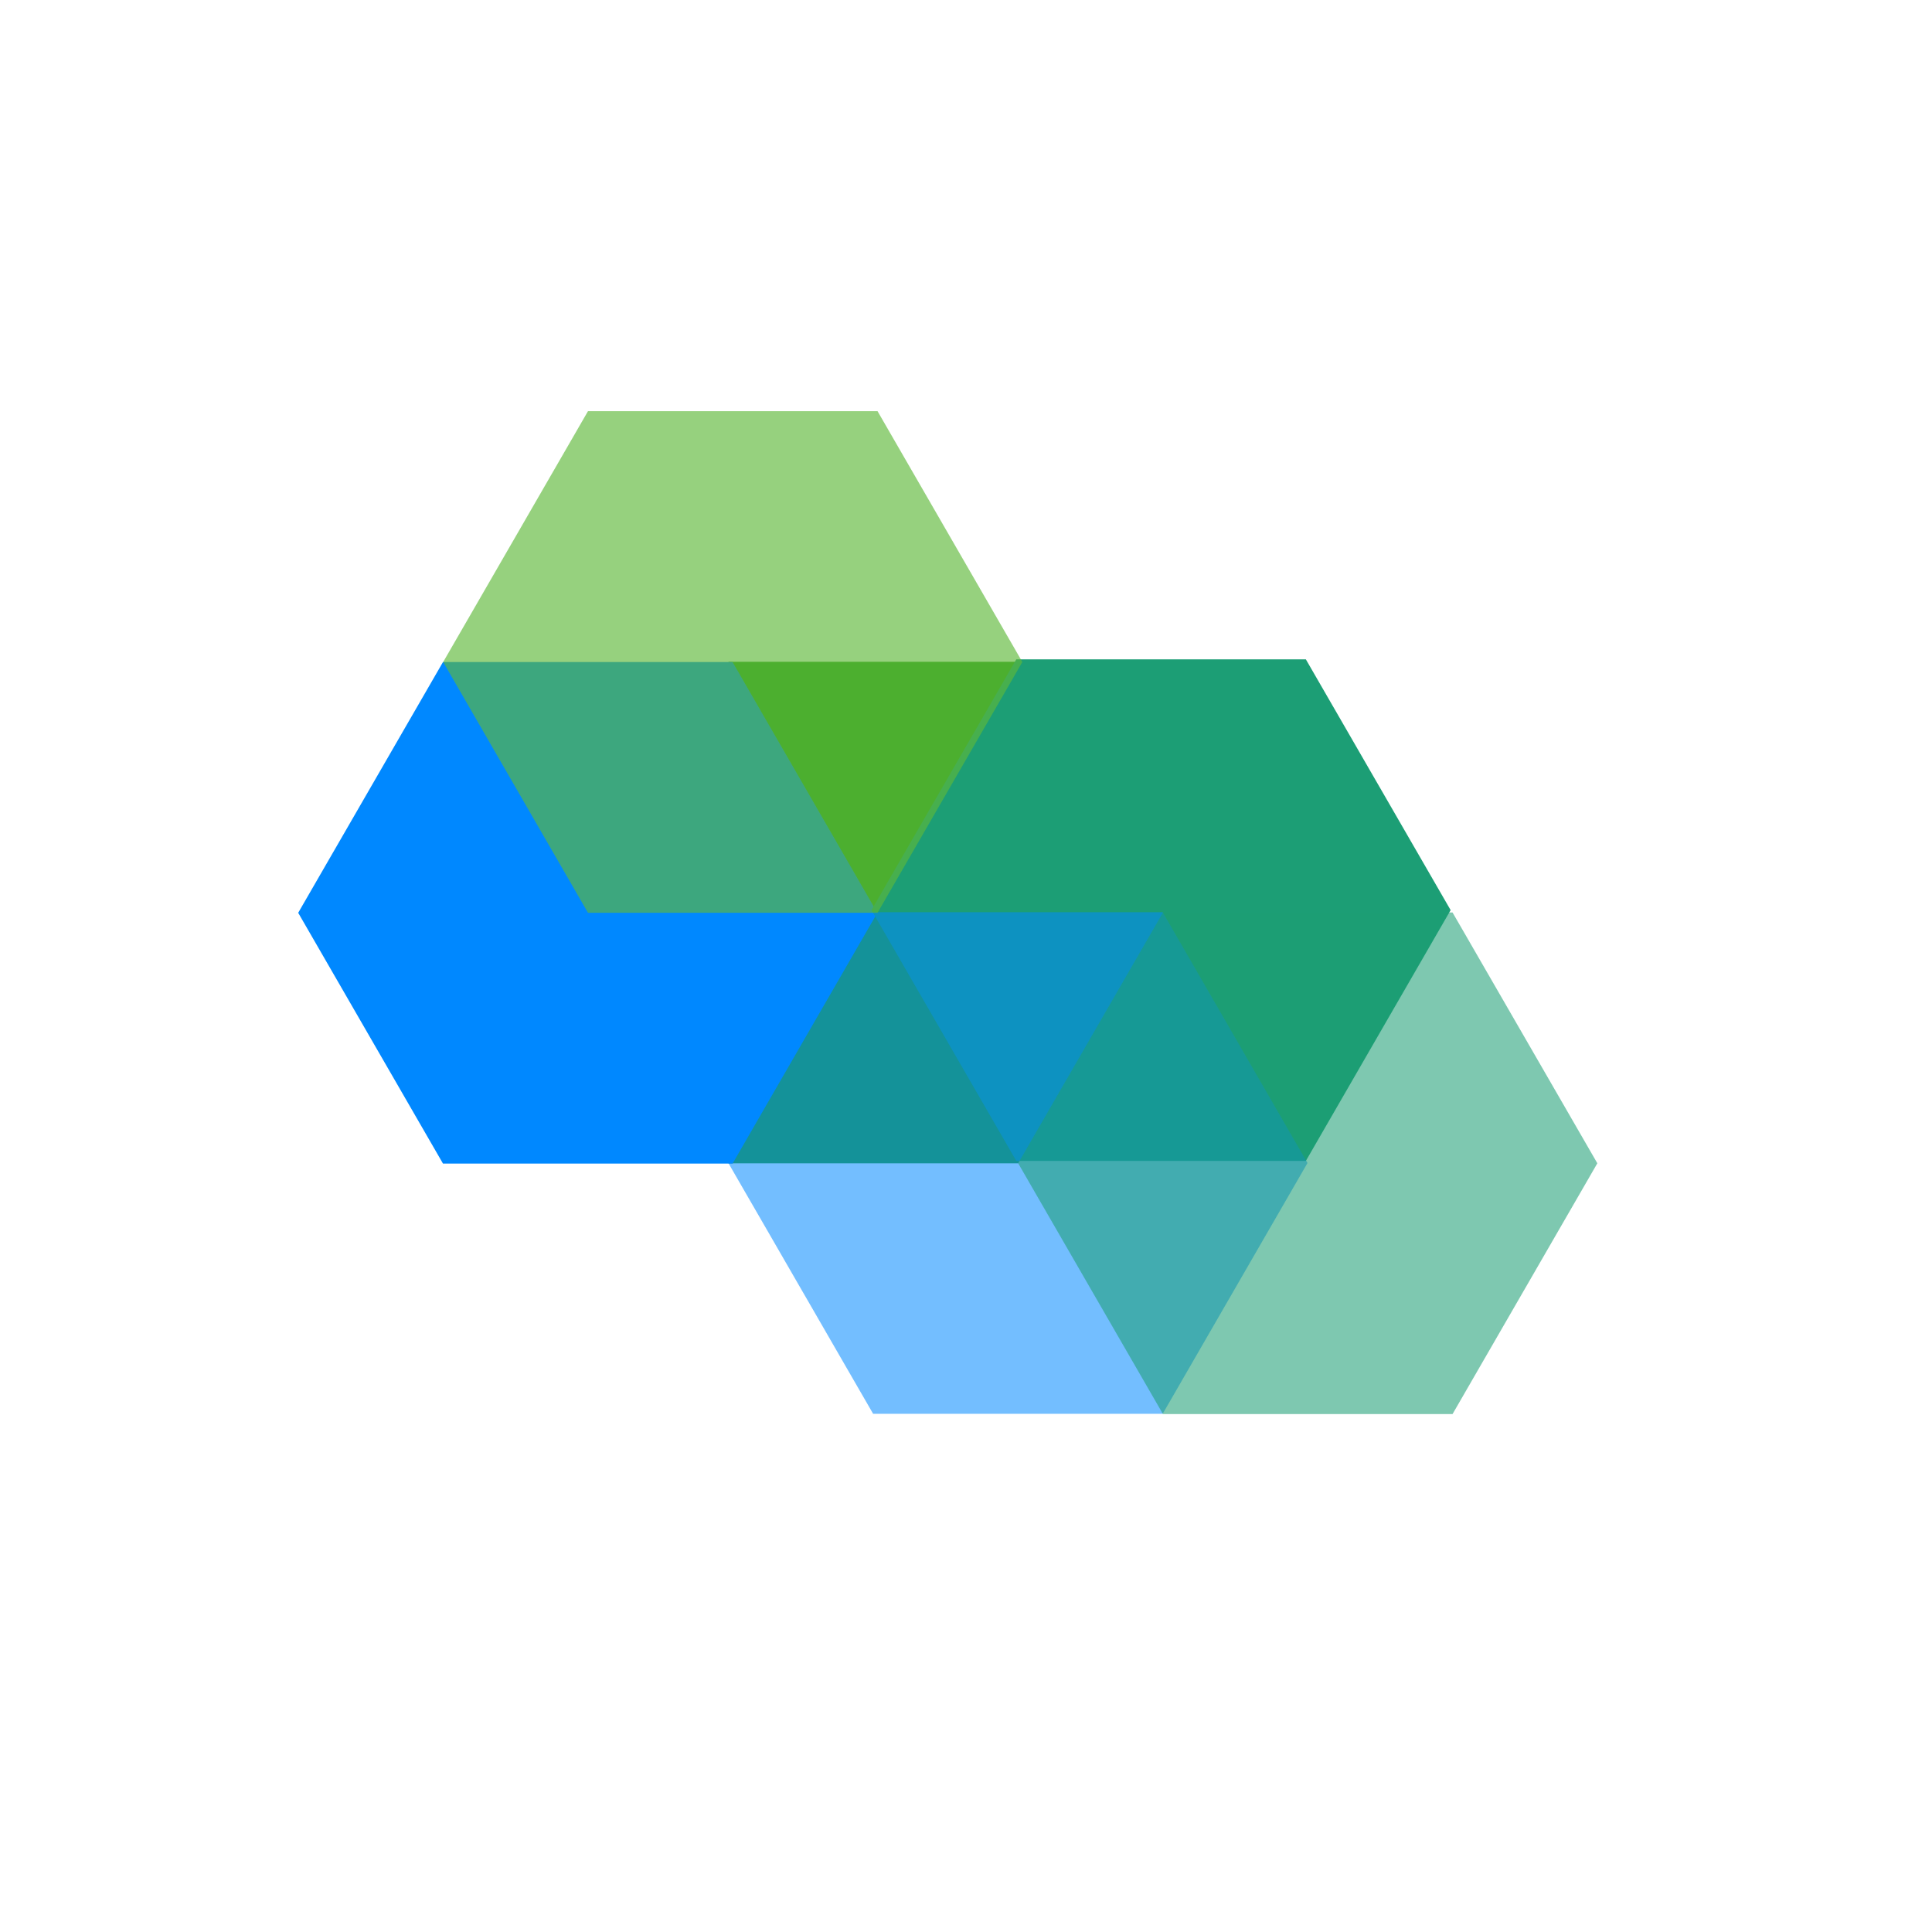
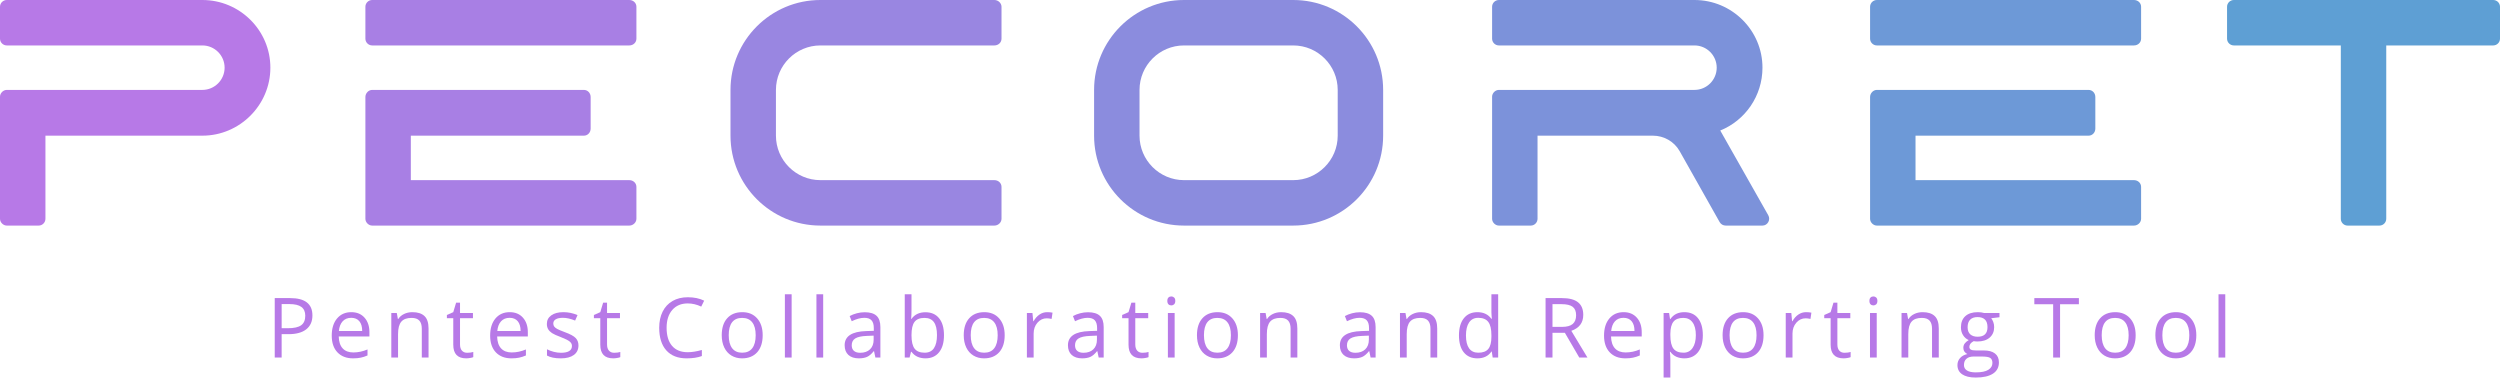
- <svg xmlns="http://www.w3.org/2000/svg" style="opacity: 1; transition: opacity 0.3s ease 0s; overflow: visible;" id="__tmb-270" viewBox="0 0 512 512" version="1.1">
-   <defs id="defs27" />
-   <rect x="0" y="0" width="512" height="512" fill="none" id="rect2" />
-   <svg viewBox="0 0 512 512" data-svgdocument="" id="_ulBRnfcOj3VyDQUqUOEKd" class="fl-svgdocument" overflow="hidden" style="overflow: visible;" version="1.1">
-     <rect fill="none" x="0" y="0" width="100%" height="100%" id="rect4" />
-     <defs id="_FS__db40CzrMADV5NKuuW" transform="matrix(2.143154, 0, 0, 2.143154, -72.21548, -24.32437)">
-       <linearGradient id="o_f0e2g634c_3810" x1="56.354" y1="37.106" x2="86.575" y2="37.106" gradientTransform="scale(1.074554,0.9306185)" gradientUnits="userSpaceOnUse">
-         <stop id="_Uf-Qhgm0orNVLQFkSeLAv" offset="0%" stop-color="rgb(0, 136, 255)" stop-opacity="0.55" />
-         <stop id="_7xsj3EiEHsXRJ-gMIEYK9" offset="100%" stop-color="rgb(0, 136, 255)" stop-opacity="0.55" />
-       </linearGradient>
-       <linearGradient id="o_f0e2g634c_3811" x1="31.419" y1="20.484" x2="61.641" y2="20.484" gradientTransform="scale(1.074571,0.9306042)" gradientUnits="userSpaceOnUse">
-         <stop id="_Eqn2leSTavmwOdUcS5xzu" offset="0%" stop-color="rgb(28, 158, 117)" stop-opacity="0.57" />
-         <stop id="_j6kfcS4pun-P6NaI_RbGY" offset="100%" stop-color="rgb(28, 158, 117)" stop-opacity="0.57" />
-       </linearGradient>
-       <linearGradient id="o_f0e2g634c_3812" x1="31.419" y1="86.973" x2="61.641" y2="86.973" gradientTransform="scale(1.074571,0.9306042)" gradientUnits="userSpaceOnUse">
-         <stop id="_504xnfF9aJ8B3Zmo2TlcK" offset="0%" stop-color="rgb(95, 184, 57)" stop-opacity="0.65" />
-         <stop id="_OBCZye785zlBm9IH2IMZo" offset="100%" stop-color="rgb(95, 184, 57)" stop-opacity="0.65" />
-       </linearGradient>
-     </defs>
-     <polygon id="_Wwk3iq3G0ezD5GoNqFBJV" points="31.327,79.531 39.445,65.469 31.327,51.406 15.089,51.406 6.97,65.469 15.089,79.531 " fill="#2c9e1c" transform="matrix(4.726083,0,0,4.726083,121.7944,-67.57378)" />
-     <polygon id="_0Su4OwRjujkSFmNRpIXq7" points="41.881,64.063 58.119,64.063 66.238,50 58.119,35.938 41.881,35.938 33.762,50 " fill="#0088ff" transform="matrix(4.726083,0,0,4.726083,-80.53628,5.599585)" />
-     <polygon id="_wIBIpgORDj0vjaTbXIjdQ" points="6.97,34.531 15.089,48.594 31.327,48.594 39.445,34.531 31.327,20.469 15.089,20.469 " fill="#1c9e75" transform="matrix(4.726083,0,0,4.726083,198.0114,77.99391)" />
-     <polygon id="_rqERDTKphf1ItlaxsFDHs" points="68.673,20.469 60.555,34.531 68.673,48.594 84.911,48.594 93.03,34.531 84.911,20.469 " fill="url(#o_f0e2g634c_3810)" transform="matrix(4.726083,0,0,4.726083,-93.16916,145.0116)" style="fill:url(#o_f0e2g634c_3810)" />
-     <polygon id="_K8JfXVSBjM6xQeBzSqNNK" points="41.881,5 33.762,19.063 41.881,33.125 58.119,33.125 66.238,19.063 58.119,5 " fill="url(#o_f0e2g634c_3811)" transform="matrix(4.726083,0,0,4.726083,110.2644,218.1901)" style="fill:url(#o_f0e2g634c_3811)" />
-     <polygon id="_pkpd5opzEyxxECyPV-sej" points="41.881,66.875 33.762,80.938 41.881,95 58.119,95 66.238,80.938 58.119,66.875 " fill="url(#o_f0e2g634c_3812)" transform="matrix(4.726083,0,0,4.726083,-42.11511,-207.0848)" style="fill:url(#o_f0e2g634c_3812)" />
-   </svg>
+ <svg xmlns="http://www.w3.org/2000/svg" xmlns:xlink="http://www.w3.org/1999/xlink" id="svg41491" viewBox="0 0 720.553 108.816" height="108.816" width="720.553" version="1.1">
+   <defs id="defs41495" />
+   <linearGradient spreadMethod="pad" y2="0.3" x2="-0.1" y1="1.2" x1="0.3" id="3d_gradient2-logo-76ceb8bc-5752-4e2c-ab00-227fe8aff3de">
+     <stop id="stop41472" stop-opacity="1" stop-color="#ffffff" offset="0%" />
+     <stop id="stop41474" stop-opacity="1" stop-color="#000000" offset="100%" />
+   </linearGradient>
+   <linearGradient gradientTransform="rotate(-30)" spreadMethod="pad" y2="0.3" x2="-0.1" y1="1.2" x1="0.3" id="3d_gradient3-logo-76ceb8bc-5752-4e2c-ab00-227fe8aff3de">
+     <stop id="stop41477" stop-opacity="1" stop-color="#ffffff" offset="0%" />
+     <stop id="stop41479" stop-opacity="1" stop-color="#cccccc" offset="50%" />
+     <stop id="stop41481" stop-opacity="1" stop-color="#000000" offset="100%" />
+   </linearGradient>
+   <g id="logo-group" transform="translate(-151.7236,-329.592)">
+     <image xlink:href="" id="container" x="272" y="144" width="480" height="480" style="display:none" />
+     <g id="logo-center">
+       <image xlink:href="" id="icon_container" style="display:none" x="0" y="0" />
+       <g id="slogan" style="font-style:normal;font-weight:400;font-size:32px;line-height:1;font-family:'Open Sans';font-variant-ligatures:none;text-align:center;text-anchor:middle">
+         <path id="path41499" style="font-style:normal;font-weight:400;font-size:32px;line-height:1;font-family:'Open Sans';font-variant-ligatures:none;text-align:center;text-anchor:middle" d="m 221.875,-16.188 q 0,3.469 -2.375,5.344 -2.359,1.859 -6.766,1.859 h -2.688 V 0 h -2.656 v -22.844 h 5.922 q 8.562,0 8.562,6.656 z m -11.828,4.922 h 2.391 q 3.531,0 5.109,-1.141 1.578,-1.141 1.578,-3.656 0,-2.266 -1.484,-3.375 -1.484,-1.109 -4.625,-1.109 h -2.969 z" stroke-width="0" stroke-linejoin="miter" stroke-miterlimit="2" fill="#b779e7" stroke="#b779e7" transform="matrix(0.75,0,0,0.75,75.36524,432.6424)" />
+         <path id="path41501" style="font-style:normal;font-weight:400;font-size:32px;line-height:1;font-family:'Open Sans';font-variant-ligatures:none;text-align:center;text-anchor:middle" d="m 233.484,0.312 q -3.797,0 -6,-2.312 -2.188,-2.312 -2.188,-6.422 0,-4.141 2.031,-6.578 2.047,-2.438 5.484,-2.438 3.219,0 5.094,2.125 1.875,2.109 1.875,5.578 v 1.641 h -11.797 q 0.078,3.016 1.516,4.578 1.453,1.562 4.078,1.562 2.766,0 5.469,-1.156 v 2.312 q -1.375,0.594 -2.609,0.844 -1.219,0.266 -2.953,0.266 z m -0.703,-15.578 q -2.062,0 -3.297,1.344 -1.219,1.344 -1.438,3.719 H 237 q 0,-2.453 -1.094,-3.75 -1.094,-1.312 -3.125,-1.312 z" stroke-width="0" stroke-linejoin="miter" stroke-miterlimit="2" fill="#b779e7" stroke="#b779e7" transform="matrix(0.75,0,0,0.75,78.36524,432.6424)" />
+         <path id="path41503" style="font-style:normal;font-weight:400;font-size:32px;line-height:1;font-family:'Open Sans';font-variant-ligatures:none;text-align:center;text-anchor:middle" d="m 255.906,0 v -11.078 q 0,-2.094 -0.953,-3.125 -0.953,-1.031 -2.984,-1.031 -2.688,0 -3.938,1.453 -1.25,1.453 -1.25,4.797 V 0 h -2.594 v -17.125 h 2.109 l 0.422,2.344 h 0.125 q 0.797,-1.266 2.234,-1.953 1.438,-0.703 3.203,-0.703 3.094,0 4.656,1.5 1.562,1.484 1.562,4.766 V 0 Z" stroke-width="0" stroke-linejoin="miter" stroke-miterlimit="2" fill="#b779e7" stroke="#b779e7" transform="matrix(0.75,0,0,0.75,81.36524,432.6424)" />
+         <path id="path41505" style="font-style:normal;font-weight:400;font-size:32px;line-height:1;font-family:'Open Sans';font-variant-ligatures:none;text-align:center;text-anchor:middle" d="m 269.344,-1.828 q 0.688,0 1.328,-0.094 0.641,-0.109 1.016,-0.219 v 1.984 q -0.422,0.203 -1.25,0.328 Q 269.625,0.312 268.969,0.312 264,0.312 264,-4.922 v -10.188 h -2.453 v -1.25 L 264,-17.438 l 1.094,-3.656 h 1.5 v 3.969 h 4.969 v 2.016 h -4.969 V -5.031 q 0,1.547 0.734,2.375 0.734,0.828 2.016,0.828 z" stroke-width="0" stroke-linejoin="miter" stroke-miterlimit="2" fill="#b779e7" stroke="#b779e7" transform="matrix(0.75,0,0,0.75,84.36524,432.6424)" />
+         <path id="path41507" style="font-style:normal;font-weight:400;font-size:32px;line-height:1;font-family:'Open Sans';font-variant-ligatures:none;text-align:center;text-anchor:middle" d="m 282.359,0.312 q -3.797,0 -6,-2.312 -2.188,-2.312 -2.188,-6.422 0,-4.141 2.031,-6.578 2.047,-2.438 5.484,-2.438 3.219,0 5.094,2.125 1.875,2.109 1.875,5.578 v 1.641 h -11.797 q 0.078,3.016 1.516,4.578 1.453,1.562 4.078,1.562 2.766,0 5.469,-1.156 v 2.312 q -1.375,0.594 -2.609,0.844 -1.219,0.266 -2.953,0.266 z m -0.703,-15.578 q -2.062,0 -3.297,1.344 -1.219,1.344 -1.438,3.719 h 8.953 q 0,-2.453 -1.094,-3.75 -1.094,-1.312 -3.125,-1.312 z" stroke-width="0" stroke-linejoin="miter" stroke-miterlimit="2" fill="#b779e7" stroke="#b779e7" transform="matrix(0.75,0,0,0.75,87.36524,432.6424)" />
+         <path id="path41509" style="font-style:normal;font-weight:400;font-size:32px;line-height:1;font-family:'Open Sans';font-variant-ligatures:none;text-align:center;text-anchor:middle" d="m 304.109,-4.672 q 0,2.391 -1.781,3.688 -1.781,1.297 -5,1.297 -3.406,0 -5.312,-1.078 v -2.406 q 1.234,0.625 2.641,0.984 1.422,0.359 2.734,0.359 2.031,0 3.125,-0.641 1.094,-0.656 1.094,-1.984 0,-1 -0.875,-1.703 -0.859,-0.719 -3.375,-1.688 -2.391,-0.891 -3.406,-1.547 -1,-0.672 -1.5,-1.516 -0.484,-0.844 -0.484,-2.016 0,-2.094 1.703,-3.297 1.703,-1.219 4.672,-1.219 2.766,0 5.406,1.125 l -0.922,2.109 q -2.578,-1.062 -4.672,-1.062 -1.844,0 -2.781,0.578 -0.938,0.578 -0.938,1.594 0,0.688 0.344,1.172 0.359,0.484 1.141,0.922 0.781,0.438 3,1.266 3.047,1.109 4.109,2.234 1.078,1.125 1.078,2.828 z" stroke-width="0" stroke-linejoin="miter" stroke-miterlimit="2" fill="#b779e7" stroke="#b779e7" transform="matrix(0.75,0,0,0.75,90.36524,432.6424)" />
+         <path id="path41511" style="font-style:normal;font-weight:400;font-size:32px;line-height:1;font-family:'Open Sans';font-variant-ligatures:none;text-align:center;text-anchor:middle" d="m 313.844,-1.828 q 0.688,0 1.328,-0.094 0.641,-0.109 1.016,-0.219 v 1.984 q -0.422,0.203 -1.25,0.328 Q 314.125,0.312 313.469,0.312 308.5,0.312 308.5,-4.922 v -10.188 h -2.453 v -1.25 L 308.5,-17.438 l 1.094,-3.656 h 1.5 v 3.969 h 4.969 v 2.016 h -4.969 V -5.031 q 0,1.547 0.734,2.375 0.734,0.828 2.016,0.828 z" stroke-width="0" stroke-linejoin="miter" stroke-miterlimit="2" fill="#b779e7" stroke="#b779e7" transform="matrix(0.75,0,0,0.75,93.36524,432.6424)" />
+         <path id="path41513" style="font-style:normal;font-weight:400;font-size:32px;line-height:1;font-family:'Open Sans';font-variant-ligatures:none;text-align:center;text-anchor:middle" d="m 338.109,-20.797 q -3.766,0 -5.953,2.516 -2.172,2.5 -2.172,6.859 0,4.484 2.094,6.938 2.109,2.438 6,2.438 2.391,0 5.453,-0.859 v 2.328 q -2.375,0.891 -5.859,0.891 -5.047,0 -7.797,-3.062 -2.734,-3.062 -2.734,-8.703 0,-3.531 1.312,-6.188 1.328,-2.656 3.812,-4.094 2.5,-1.438 5.875,-1.438 3.594,0 6.281,1.312 l -1.125,2.281 q -2.594,-1.219 -5.188,-1.219 z" stroke-width="0" stroke-linejoin="miter" stroke-miterlimit="2" fill="#b779e7" stroke="#b779e7" transform="matrix(0.75,0,0,0.75,96.36524,432.6424)" />
+         <path id="path41515" style="font-style:normal;font-weight:400;font-size:32px;line-height:1;font-family:'Open Sans';font-variant-ligatures:none;text-align:center;text-anchor:middle" d="m 362.906,-8.578 q 0,4.188 -2.109,6.547 -2.109,2.344 -5.828,2.344 -2.297,0 -4.078,-1.078 -1.781,-1.078 -2.75,-3.094 -0.969,-2.016 -0.969,-4.719 0,-4.188 2.094,-6.516 2.094,-2.344 5.812,-2.344 3.594,0 5.703,2.391 2.125,2.391 2.125,6.469 z m -13.047,0 q 0,3.281 1.312,5 1.312,1.719 3.859,1.719 2.547,0 3.859,-1.703 1.328,-1.719 1.328,-5.016 0,-3.266 -1.328,-4.953 -1.312,-1.703 -3.891,-1.703 -2.547,0 -3.844,1.672 -1.297,1.672 -1.297,4.984 z" stroke-width="0" stroke-linejoin="miter" stroke-miterlimit="2" fill="#b779e7" stroke="#b779e7" transform="matrix(0.75,0,0,0.75,99.36524,432.6424)" />
+         <path id="path41517" style="font-style:normal;font-weight:400;font-size:32px;line-height:1;font-family:'Open Sans';font-variant-ligatures:none;text-align:center;text-anchor:middle" d="m 370.031,0 h -2.594 v -24.312 h 2.594 z" stroke-width="0" stroke-linejoin="miter" stroke-miterlimit="2" fill="#b779e7" stroke="#b779e7" transform="matrix(0.75,0,0,0.75,102.3652,432.6424)" />
+         <path id="path41519" style="font-style:normal;font-weight:400;font-size:32px;line-height:1;font-family:'Open Sans';font-variant-ligatures:none;text-align:center;text-anchor:middle" d="m 378.156,0 h -2.594 v -24.312 h 2.594 z" stroke-width="0" stroke-linejoin="miter" stroke-miterlimit="2" fill="#b779e7" stroke="#b779e7" transform="matrix(0.75,0,0,0.75,105.3652,432.6424)" />
+         <path id="path41521" style="font-style:normal;font-weight:400;font-size:32px;line-height:1;font-family:'Open Sans';font-variant-ligatures:none;text-align:center;text-anchor:middle" d="m 394.219,0 -0.516,-2.438 h -0.125 q -1.281,1.609 -2.562,2.188 -1.266,0.562 -3.172,0.562 -2.547,0 -4,-1.312 -1.438,-1.312 -1.438,-3.734 0,-5.188 8.297,-5.438 l 2.906,-0.094 v -1.062 q 0,-2.016 -0.875,-2.969 -0.859,-0.969 -2.766,-0.969 -2.141,0 -4.844,1.312 l -0.797,-1.984 q 1.266,-0.688 2.766,-1.078 1.516,-0.391 3.031,-0.391 3.062,0 4.531,1.359 1.484,1.359 1.484,4.359 V 0 Z m -5.859,-1.828 q 2.422,0 3.797,-1.328 1.391,-1.328 1.391,-3.719 v -1.547 l -2.594,0.109 q -3.094,0.109 -4.469,0.969 -1.359,0.844 -1.359,2.641 0,1.406 0.844,2.141 0.859,0.734 2.391,0.734 z" stroke-width="0" stroke-linejoin="miter" stroke-miterlimit="2" fill="#b779e7" stroke="#b779e7" transform="matrix(0.75,0,0,0.75,108.3652,432.6424)" />
+         <path id="path41523" style="font-style:normal;font-weight:400;font-size:32px;line-height:1;font-family:'Open Sans';font-variant-ligatures:none;text-align:center;text-anchor:middle" d="m 409.469,-17.406 q 3.375,0 5.234,2.312 1.875,2.297 1.875,6.516 0,4.219 -1.891,6.562 -1.875,2.328 -5.219,2.328 -1.672,0 -3.062,-0.609 -1.375,-0.625 -2.312,-1.906 h -0.188 L 403.359,0 H 401.5 v -24.312 h 2.594 v 5.906 q 0,1.984 -0.125,3.562 h 0.125 q 1.812,-2.562 5.375,-2.562 z m -0.375,2.172 q -2.656,0 -3.828,1.531 -1.172,1.516 -1.172,5.125 0,3.609 1.203,5.172 1.203,1.547 3.859,1.547 2.391,0 3.562,-1.734 1.172,-1.75 1.172,-5.016 0,-3.344 -1.172,-4.984 -1.172,-1.641 -3.625,-1.641 z" stroke-width="0" stroke-linejoin="miter" stroke-miterlimit="2" fill="#b779e7" stroke="#b779e7" transform="matrix(0.75,0,0,0.75,111.3652,432.6424)" />
+         <path id="path41525" style="font-style:normal;font-weight:400;font-size:32px;line-height:1;font-family:'Open Sans';font-variant-ligatures:none;text-align:center;text-anchor:middle" d="m 435.906,-8.578 q 0,4.188 -2.109,6.547 -2.109,2.344 -5.828,2.344 -2.297,0 -4.078,-1.078 -1.781,-1.078 -2.75,-3.094 -0.969,-2.016 -0.969,-4.719 0,-4.188 2.094,-6.516 2.094,-2.344 5.812,-2.344 3.594,0 5.703,2.391 2.125,2.391 2.125,6.469 z m -13.047,0 q 0,3.281 1.312,5 1.312,1.719 3.859,1.719 2.547,0 3.859,-1.703 1.328,-1.719 1.328,-5.016 0,-3.266 -1.328,-4.953 -1.312,-1.703 -3.891,-1.703 -2.547,0 -3.844,1.672 -1.297,1.672 -1.297,4.984 z" stroke-width="0" stroke-linejoin="miter" stroke-miterlimit="2" fill="#b779e7" stroke="#b779e7" transform="matrix(0.75,0,0,0.75,114.3652,432.6424)" />
+         <path id="path41527" style="font-style:normal;font-weight:400;font-size:32px;line-height:1;font-family:'Open Sans';font-variant-ligatures:none;text-align:center;text-anchor:middle" d="m 448.25,-17.438 q 1.141,0 2.047,0.188 l -0.359,2.406 q -1.062,-0.234 -1.875,-0.234 -2.078,0 -3.562,1.688 -1.469,1.688 -1.469,4.203 V 0 h -2.594 v -17.125 h 2.141 l 0.297,3.172 H 443 q 0.953,-1.672 2.297,-2.578 1.344,-0.906 2.953,-0.906 z" stroke-width="0" stroke-linejoin="miter" stroke-miterlimit="2" fill="#b779e7" stroke="#b779e7" transform="matrix(0.75,0,0,0.75,117.3652,432.6424)" />
+         <path id="path41529" style="font-style:normal;font-weight:400;font-size:32px;line-height:1;font-family:'Open Sans';font-variant-ligatures:none;text-align:center;text-anchor:middle" d="m 464.031,0 -0.516,-2.438 h -0.125 q -1.281,1.609 -2.562,2.188 -1.266,0.562 -3.172,0.562 -2.547,0 -4,-1.312 -1.438,-1.312 -1.438,-3.734 0,-5.188 8.297,-5.438 l 2.906,-0.094 v -1.062 q 0,-2.016 -0.875,-2.969 -0.859,-0.969 -2.766,-0.969 -2.141,0 -4.844,1.312 l -0.797,-1.984 q 1.266,-0.688 2.766,-1.078 1.516,-0.391 3.031,-0.391 3.062,0 4.531,1.359 1.484,1.359 1.484,4.359 V 0 Z m -5.859,-1.828 q 2.422,0 3.797,-1.328 1.391,-1.328 1.391,-3.719 v -1.547 l -2.594,0.109 q -3.094,0.109 -4.469,0.969 -1.359,0.844 -1.359,2.641 0,1.406 0.844,2.141 0.859,0.734 2.391,0.734 z" stroke-width="0" stroke-linejoin="miter" stroke-miterlimit="2" fill="#b779e7" stroke="#b779e7" transform="matrix(0.75,0,0,0.75,120.3652,432.6424)" />
+         <path id="path41531" style="font-style:normal;font-weight:400;font-size:32px;line-height:1;font-family:'Open Sans';font-variant-ligatures:none;text-align:center;text-anchor:middle" d="m 476.844,-1.828 q 0.688,0 1.328,-0.094 0.641,-0.109 1.016,-0.219 v 1.984 q -0.422,0.203 -1.25,0.328 Q 477.125,0.312 476.469,0.312 471.5,0.312 471.5,-4.922 v -10.188 h -2.453 v -1.25 L 471.5,-17.438 l 1.094,-3.656 h 1.5 v 3.969 h 4.969 v 2.016 h -4.969 V -5.031 q 0,1.547 0.734,2.375 0.734,0.828 2.016,0.828 z" stroke-width="0" stroke-linejoin="miter" stroke-miterlimit="2" fill="#b779e7" stroke="#b779e7" transform="matrix(0.75,0,0,0.75,123.3652,432.6424)" />
+         <path id="path41533" style="font-style:normal;font-weight:400;font-size:32px;line-height:1;font-family:'Open Sans';font-variant-ligatures:none;text-align:center;text-anchor:middle" d="M 485.219,0 H 482.625 v -17.125 h 2.594 z m -2.812,-21.766 q 0,-0.891 0.438,-1.297 0.438,-0.422 1.094,-0.422 0.625,0 1.078,0.422 0.453,0.422 0.453,1.297 0,0.875 -0.453,1.312 -0.453,0.422 -1.078,0.422 -0.656,0 -1.094,-0.422 -0.438,-0.438 -0.438,-1.312 z" stroke-width="0" stroke-linejoin="miter" stroke-miterlimit="2" fill="#b779e7" stroke="#b779e7" transform="matrix(0.75,0,0,0.75,126.3652,432.6424)" />
+         <path id="path41535" style="font-style:normal;font-weight:400;font-size:32px;line-height:1;font-family:'Open Sans';font-variant-ligatures:none;text-align:center;text-anchor:middle" d="m 505.531,-8.578 q 0,4.188 -2.109,6.547 -2.109,2.344 -5.828,2.344 -2.297,0 -4.078,-1.078 -1.781,-1.078 -2.75,-3.094 -0.969,-2.016 -0.969,-4.719 0,-4.188 2.094,-6.516 2.094,-2.344 5.812,-2.344 3.594,0 5.703,2.391 2.125,2.391 2.125,6.469 z m -13.047,0 q 0,3.281 1.312,5 1.312,1.719 3.859,1.719 2.547,0 3.859,-1.703 1.328,-1.719 1.328,-5.016 0,-3.266 -1.328,-4.953 -1.312,-1.703 -3.891,-1.703 -2.547,0 -3.844,1.672 -1.297,1.672 -1.297,4.984 z" stroke-width="0" stroke-linejoin="miter" stroke-miterlimit="2" fill="#b779e7" stroke="#b779e7" transform="matrix(0.75,0,0,0.75,129.3652,432.6424)" />
+         <path id="path41537" style="font-style:normal;font-weight:400;font-size:32px;line-height:1;font-family:'Open Sans';font-variant-ligatures:none;text-align:center;text-anchor:middle" d="m 521.781,0 v -11.078 q 0,-2.094 -0.953,-3.125 -0.953,-1.031 -2.984,-1.031 -2.688,0 -3.938,1.453 -1.25,1.453 -1.25,4.797 V 0 h -2.594 v -17.125 h 2.109 l 0.422,2.344 h 0.125 q 0.797,-1.266 2.234,-1.953 1.438,-0.703 3.203,-0.703 3.094,0 4.656,1.5 1.562,1.484 1.562,4.766 V 0 Z" stroke-width="0" stroke-linejoin="miter" stroke-miterlimit="2" fill="#b779e7" stroke="#b779e7" transform="matrix(0.75,0,0,0.75,132.3652,432.6424)" />
+         <path id="path41539" style="font-style:normal;font-weight:400;font-size:32px;line-height:1;font-family:'Open Sans';font-variant-ligatures:none;text-align:center;text-anchor:middle" d="m 548.531,0 -0.516,-2.438 h -0.125 q -1.281,1.609 -2.562,2.188 -1.266,0.562 -3.172,0.562 -2.547,0 -4,-1.312 -1.438,-1.312 -1.438,-3.734 0,-5.188 8.297,-5.438 l 2.906,-0.094 v -1.062 q 0,-2.016 -0.875,-2.969 -0.859,-0.969 -2.766,-0.969 -2.141,0 -4.844,1.312 l -0.797,-1.984 q 1.266,-0.688 2.766,-1.078 1.516,-0.391 3.031,-0.391 3.062,0 4.531,1.359 1.484,1.359 1.484,4.359 V 0 Z m -5.859,-1.828 q 2.422,0 3.797,-1.328 1.391,-1.328 1.391,-3.719 v -1.547 l -2.594,0.109 q -3.094,0.109 -4.469,0.969 -1.359,0.844 -1.359,2.641 0,1.406 0.844,2.141 0.859,0.734 2.391,0.734 z" stroke-width="0" stroke-linejoin="miter" stroke-miterlimit="2" fill="#b779e7" stroke="#b779e7" transform="matrix(0.75,0,0,0.75,135.3652,432.6424)" />
+         <path id="path41541" style="font-style:normal;font-weight:400;font-size:32px;line-height:1;font-family:'Open Sans';font-variant-ligatures:none;text-align:center;text-anchor:middle" d="m 567.531,0 v -11.078 q 0,-2.094 -0.953,-3.125 -0.953,-1.031 -2.984,-1.031 -2.688,0 -3.938,1.453 -1.25,1.453 -1.25,4.797 V 0 h -2.594 v -17.125 h 2.109 l 0.422,2.344 h 0.125 q 0.797,-1.266 2.234,-1.953 1.438,-0.703 3.203,-0.703 3.094,0 4.656,1.5 1.562,1.484 1.562,4.766 V 0 Z" stroke-width="0" stroke-linejoin="miter" stroke-miterlimit="2" fill="#b779e7" stroke="#b779e7" transform="matrix(0.75,0,0,0.75,138.3652,432.6424)" />
+         <path id="path41543" style="font-style:normal;font-weight:400;font-size:32px;line-height:1;font-family:'Open Sans';font-variant-ligatures:none;text-align:center;text-anchor:middle" d="m 587.094,-2.297 h -0.141 q -1.797,2.609 -5.375,2.609 -3.359,0 -5.234,-2.297 -1.859,-2.297 -1.859,-6.531 0,-4.234 1.875,-6.578 1.875,-2.344 5.219,-2.344 3.484,0 5.344,2.531 h 0.203 l -0.109,-1.234 -0.062,-1.203 v -6.969 h 2.594 V 0 h -2.109 z m -5.188,0.438 q 2.656,0 3.844,-1.438 1.203,-1.453 1.203,-4.672 v -0.547 q 0,-3.641 -1.219,-5.188 -1.203,-1.562 -3.859,-1.562 -2.281,0 -3.5,1.781 -1.203,1.766 -1.203,5 0,3.281 1.203,4.953 1.203,1.672 3.531,1.672 z" stroke-width="0" stroke-linejoin="miter" stroke-miterlimit="2" fill="#b779e7" stroke="#b779e7" transform="matrix(0.75,0,0,0.75,141.3652,432.6424)" />
+         <path id="path41545" style="font-style:normal;font-weight:400;font-size:32px;line-height:1;font-family:'Open Sans';font-variant-ligatures:none;text-align:center;text-anchor:middle" d="M 606.422,-9.5 V 0 h -2.656 v -22.844 h 6.266 q 4.203,0 6.203,1.609 2.016,1.609 2.016,4.844 0,4.531 -4.594,6.125 L 619.859,0 h -3.141 l -5.531,-9.5 z m 0,-2.281 h 3.641 q 2.812,0 4.125,-1.109 1.312,-1.125 1.312,-3.359 0,-2.266 -1.344,-3.266 -1.328,-1 -4.281,-1 h -3.453 z" stroke-width="0" stroke-linejoin="miter" stroke-miterlimit="2" fill="#b779e7" stroke="#b779e7" transform="matrix(0.75,0,0,0.75,144.3652,432.6424)" />
+         <path id="path41547" style="font-style:normal;font-weight:400;font-size:32px;line-height:1;font-family:'Open Sans';font-variant-ligatures:none;text-align:center;text-anchor:middle" d="m 630.422,0.312 q -3.797,0 -6,-2.312 -2.188,-2.312 -2.188,-6.422 0,-4.141 2.031,-6.578 2.047,-2.438 5.484,-2.438 3.219,0 5.094,2.125 1.875,2.109 1.875,5.578 v 1.641 h -11.797 q 0.078,3.016 1.516,4.578 1.453,1.562 4.078,1.562 2.766,0 5.469,-1.156 v 2.312 q -1.375,0.594 -2.609,0.844 -1.219,0.266 -2.953,0.266 z m -0.703,-15.578 q -2.062,0 -3.297,1.344 -1.219,1.344 -1.438,3.719 h 8.953 q 0,-2.453 -1.094,-3.75 -1.094,-1.312 -3.125,-1.312 z" stroke-width="0" stroke-linejoin="miter" stroke-miterlimit="2" fill="#b779e7" stroke="#b779e7" transform="matrix(0.75,0,0,0.75,147.3652,432.6424)" />
+         <path id="path41549" style="font-style:normal;font-weight:400;font-size:32px;line-height:1;font-family:'Open Sans';font-variant-ligatures:none;text-align:center;text-anchor:middle" d="m 649.094,0.312 q -1.672,0 -3.062,-0.609 -1.375,-0.625 -2.312,-1.906 h -0.188 q 0.188,1.5 0.188,2.844 V 7.688 H 641.125 V -17.125 h 2.109 l 0.359,2.344 h 0.125 q 1,-1.406 2.328,-2.031 1.328,-0.625 3.047,-0.625 3.406,0 5.25,2.328 1.859,2.328 1.859,6.531 0,4.219 -1.891,6.562 -1.875,2.328 -5.219,2.328 z m -0.375,-15.547 q -2.625,0 -3.797,1.453 -1.172,1.453 -1.203,4.625 v 0.578 q 0,3.609 1.203,5.172 1.203,1.547 3.859,1.547 2.219,0 3.469,-1.797 1.266,-1.797 1.266,-4.953 0,-3.203 -1.266,-4.906 -1.25,-1.719 -3.531,-1.719 z" stroke-width="0" stroke-linejoin="miter" stroke-miterlimit="2" fill="#b779e7" stroke="#b779e7" transform="matrix(0.75,0,0,0.75,150.3652,432.6424)" />
+         <path id="path41551" style="font-style:normal;font-weight:400;font-size:32px;line-height:1;font-family:'Open Sans';font-variant-ligatures:none;text-align:center;text-anchor:middle" d="m 675.531,-8.578 q 0,4.188 -2.109,6.547 -2.109,2.344 -5.828,2.344 -2.297,0 -4.078,-1.078 -1.781,-1.078 -2.75,-3.094 -0.969,-2.016 -0.969,-4.719 0,-4.188 2.094,-6.516 2.094,-2.344 5.812,-2.344 3.594,0 5.703,2.391 2.125,2.391 2.125,6.469 z m -13.047,0 q 0,3.281 1.312,5 1.312,1.719 3.859,1.719 2.547,0 3.859,-1.703 1.328,-1.719 1.328,-5.016 0,-3.266 -1.328,-4.953 -1.312,-1.703 -3.891,-1.703 -2.547,0 -3.844,1.672 -1.297,1.672 -1.297,4.984 z" stroke-width="0" stroke-linejoin="miter" stroke-miterlimit="2" fill="#b779e7" stroke="#b779e7" transform="matrix(0.75,0,0,0.75,153.3652,432.6424)" />
+         <path id="path41553" style="font-style:normal;font-weight:400;font-size:32px;line-height:1;font-family:'Open Sans';font-variant-ligatures:none;text-align:center;text-anchor:middle" d="m 687.875,-17.438 q 1.141,0 2.047,0.188 l -0.359,2.406 q -1.062,-0.234 -1.875,-0.234 -2.078,0 -3.562,1.688 -1.469,1.688 -1.469,4.203 V 0 h -2.594 v -17.125 h 2.141 l 0.297,3.172 h 0.125 q 0.953,-1.672 2.297,-2.578 1.344,-0.906 2.953,-0.906 z" stroke-width="0" stroke-linejoin="miter" stroke-miterlimit="2" fill="#b779e7" stroke="#b779e7" transform="matrix(0.75,0,0,0.75,156.3652,432.6424)" />
+         <path id="path41555" style="font-style:normal;font-weight:400;font-size:32px;line-height:1;font-family:'Open Sans';font-variant-ligatures:none;text-align:center;text-anchor:middle" d="m 698.656,-1.828 q 0.688,0 1.328,-0.094 Q 700.625,-2.031 701,-2.141 v 1.984 q -0.422,0.203 -1.25,0.328 -0.812,0.141 -1.469,0.141 -4.969,0 -4.969,-5.234 v -10.188 h -2.453 v -1.25 l 2.453,-1.078 1.094,-3.656 h 1.5 v 3.969 h 4.969 v 2.016 h -4.969 V -5.031 q 0,1.547 0.734,2.375 0.734,0.828 2.016,0.828 z" stroke-width="0" stroke-linejoin="miter" stroke-miterlimit="2" fill="#b779e7" stroke="#b779e7" transform="matrix(0.75,0,0,0.75,159.3652,432.6424)" />
+         <path id="path41557" style="font-style:normal;font-weight:400;font-size:32px;line-height:1;font-family:'Open Sans';font-variant-ligatures:none;text-align:center;text-anchor:middle" d="m 707.031,0 h -2.594 v -17.125 h 2.594 z m -2.812,-21.766 q 0,-0.891 0.438,-1.297 0.438,-0.422 1.094,-0.422 0.625,0 1.078,0.422 0.453,0.422 0.453,1.297 0,0.875 -0.453,1.312 -0.453,0.422 -1.078,0.422 -0.656,0 -1.094,-0.422 -0.438,-0.438 -0.438,-1.312 z" stroke-width="0" stroke-linejoin="miter" stroke-miterlimit="2" fill="#b779e7" stroke="#b779e7" transform="matrix(0.75,0,0,0.75,162.3652,432.6424)" />
+         <path id="path41559" style="font-style:normal;font-weight:400;font-size:32px;line-height:1;font-family:'Open Sans';font-variant-ligatures:none;text-align:center;text-anchor:middle" d="m 724.281,0 v -11.078 q 0,-2.094 -0.953,-3.125 -0.953,-1.031 -2.984,-1.031 -2.688,0 -3.938,1.453 -1.25,1.453 -1.25,4.797 V 0 h -2.594 v -17.125 h 2.109 l 0.422,2.344 h 0.125 q 0.797,-1.266 2.234,-1.953 1.438,-0.703 3.203,-0.703 3.094,0 4.656,1.5 1.562,1.484 1.562,4.766 V 0 Z" stroke-width="0" stroke-linejoin="miter" stroke-miterlimit="2" fill="#b779e7" stroke="#b779e7" transform="matrix(0.75,0,0,0.75,165.3652,432.6424)" />
+         <path id="path41561" style="font-style:normal;font-weight:400;font-size:32px;line-height:1;font-family:'Open Sans';font-variant-ligatures:none;text-align:center;text-anchor:middle" d="m 746.203,-17.125 v 1.641 l -3.172,0.375 q 0.438,0.547 0.781,1.438 0.344,0.875 0.344,1.984 0,2.516 -1.719,4.016 -1.719,1.5 -4.719,1.5 -0.766,0 -1.438,-0.125 -1.656,0.875 -1.656,2.203 0,0.703 0.578,1.047 0.578,0.328 1.984,0.328 h 3.031 q 2.781,0 4.266,1.172 1.5,1.172 1.5,3.406 0,2.844 -2.281,4.328 -2.281,1.5 -6.656,1.5 -3.359,0 -5.188,-1.25 -1.812,-1.25 -1.812,-3.531 0,-1.562 1,-2.703 1,-1.141 2.812,-1.547 -0.656,-0.297 -1.109,-0.922 -0.438,-0.625 -0.438,-1.453 0,-0.938 0.5,-1.641 0.5,-0.703 1.578,-1.359 -1.328,-0.547 -2.172,-1.859 -0.828,-1.312 -0.828,-3 0,-2.812 1.688,-4.328 1.688,-1.531 4.781,-1.531 1.344,0 2.422,0.312 z m -13.656,20 q 0,1.391 1.172,2.109 1.172,0.719 3.359,0.719 3.266,0 4.828,-0.984 1.578,-0.969 1.578,-2.641 0,-1.391 -0.859,-1.938 -0.859,-0.531 -3.234,-0.531 h -3.109 q -1.766,0 -2.75,0.844 -0.984,0.844 -0.984,2.422 z m 1.406,-14.516 q 0,1.797 1.016,2.719 Q 735.984,-8 737.797,-8 q 3.797,0 3.797,-3.688 0,-3.859 -3.844,-3.859 -1.828,0 -2.812,0.984 -0.984,0.984 -0.984,2.922 z" stroke-width="0" stroke-linejoin="miter" stroke-miterlimit="2" fill="#b779e7" stroke="#b779e7" transform="matrix(0.75,0,0,0.75,168.3652,432.6424)" />
+         <path id="path41563" style="font-style:normal;font-weight:400;font-size:32px;line-height:1;font-family:'Open Sans';font-variant-ligatures:none;text-align:center;text-anchor:middle" d="m 765.484,0 h -2.656 v -20.484 h -7.234 v -2.359 h 17.125 v 2.359 h -7.234 z" stroke-width="0" stroke-linejoin="miter" stroke-miterlimit="2" fill="#b779e7" stroke="#b779e7" transform="matrix(0.75,0,0,0.75,171.3652,432.6424)" />
+         <path id="path41565" style="font-style:normal;font-weight:400;font-size:32px;line-height:1;font-family:'Open Sans';font-variant-ligatures:none;text-align:center;text-anchor:middle" d="m 790.531,-8.578 q 0,4.188 -2.109,6.547 -2.109,2.344 -5.828,2.344 -2.297,0 -4.078,-1.078 -1.781,-1.078 -2.75,-3.094 -0.969,-2.016 -0.969,-4.719 0,-4.188 2.094,-6.516 2.094,-2.344 5.812,-2.344 3.594,0 5.703,2.391 2.125,2.391 2.125,6.469 z m -13.047,0 q 0,3.281 1.312,5 1.312,1.719 3.859,1.719 2.547,0 3.859,-1.703 1.328,-1.719 1.328,-5.016 0,-3.266 -1.328,-4.953 -1.312,-1.703 -3.891,-1.703 -2.547,0 -3.844,1.672 -1.297,1.672 -1.297,4.984 z" stroke-width="0" stroke-linejoin="miter" stroke-miterlimit="2" fill="#b779e7" stroke="#b779e7" transform="matrix(0.75,0,0,0.75,174.3652,432.6424)" />
+         <path id="path41567" style="font-style:normal;font-weight:400;font-size:32px;line-height:1;font-family:'Open Sans';font-variant-ligatures:none;text-align:center;text-anchor:middle" d="m 809.844,-8.578 q 0,4.188 -2.109,6.547 -2.109,2.344 -5.828,2.344 -2.297,0 -4.078,-1.078 -1.781,-1.078 -2.75,-3.094 -0.969,-2.016 -0.969,-4.719 0,-4.188 2.094,-6.516 2.094,-2.344 5.812,-2.344 3.594,0 5.703,2.391 2.125,2.391 2.125,6.469 z m -13.047,0 q 0,3.281 1.312,5 1.312,1.719 3.859,1.719 2.547,0 3.859,-1.703 1.328,-1.719 1.328,-5.016 0,-3.266 -1.328,-4.953 -1.312,-1.703 -3.891,-1.703 -2.547,0 -3.844,1.672 -1.297,1.672 -1.297,4.984 z" stroke-width="0" stroke-linejoin="miter" stroke-miterlimit="2" fill="#b779e7" stroke="#b779e7" transform="matrix(0.75,0,0,0.75,177.3652,432.6424)" />
+         <path id="path41569" style="font-style:normal;font-weight:400;font-size:32px;line-height:1;font-family:'Open Sans';font-variant-ligatures:none;text-align:center;text-anchor:middle" d="M 816.969,0 H 814.375 v -24.312 h 2.594 z" stroke-width="0" stroke-linejoin="miter" stroke-miterlimit="2" fill="#b779e7" stroke="#b779e7" transform="matrix(0.75,0,0,0.75,180.3652,432.6424)" />
+       </g>
+       <g id="title" style="font-style:normal;font-weight:normal;font-size:72px;line-height:1;font-family:'Brandmark Sans 25';font-variant-ligatures:normal;text-align:center;text-anchor:middle">
+         <path id="path41572" style="font-style:normal;font-weight:normal;font-size:72px;line-height:1;font-family:'Brandmark Sans 25';font-variant-ligatures:normal;text-align:center;text-anchor:middle" d="m 324.816,-50.4 h -43.704 c -0.792,0 -1.512,0.648 -1.512,1.512 v 7.128 c 0,0.864 0.72,1.512 1.512,1.512 h 43.704 c 2.736,0 4.968,2.232 4.968,4.968 0,2.736 -2.232,4.968 -4.968,4.968 h -43.704 c -0.792,0 -1.512,0.72 -1.512,1.512 v 27.288 c 0,0.792 0.72,1.512 1.512,1.512 h 7.128 c 0.864,0 1.512,-0.72 1.512,-1.512 v -18.576 h 35.064 c 8.352,0 15.192,-6.84 15.192,-15.192 0,-8.352 -6.84,-15.12 -15.192,-15.12 z" stroke-width="0" stroke-linejoin="miter" stroke-miterlimit="2" fill="#b779e7" stroke="#b779e7" transform="matrix(1.29,0,0,1.29,-208.9601,394.608)" />
+         <path id="path41574" style="font-style:normal;font-weight:normal;font-size:72px;line-height:1;font-family:'Brandmark Sans 25';font-variant-ligatures:normal;text-align:center;text-anchor:middle" d="m 405.207,-50.4 h -57.456 c -0.792,0 -1.512,0.648 -1.512,1.512 v 7.128 c 0,0.864 0.72,1.512 1.512,1.512 h 57.456 c 0.864,0 1.584,-0.648 1.584,-1.512 v -7.128 c 0,-0.864 -0.72,-1.512 -1.584,-1.512 z m -58.968,48.888 c 0,0.792 0.72,1.512 1.512,1.512 h 57.456 c 0.864,0 1.584,-0.72 1.584,-1.512 V -8.64 c 0,-0.864 -0.72,-1.512 -1.584,-1.512 h -48.816 v -9.936 h 38.664 c 0.864,0 1.512,-0.72 1.512,-1.584 v -7.056 c 0,-0.864 -0.648,-1.584 -1.512,-1.584 h -47.304 c -0.792,0 -1.512,0.72 -1.512,1.584 z" stroke-width="0" stroke-linejoin="miter" stroke-miterlimit="2" fill="#a87fe4" stroke="#a87fe4" transform="matrix(1.29,0,0,1.29,-189.6101,394.608)" />
+         <path id="path41576" style="font-style:normal;font-weight:normal;font-size:72px;line-height:1;font-family:'Brandmark Sans 25';font-variant-ligatures:normal;text-align:center;text-anchor:middle" d="m 432.901,-40.248 h 38.88 c 0.864,0 1.584,-0.648 1.584,-1.512 v -7.128 c 0,-0.792 -0.72,-1.512 -1.584,-1.512 h -38.88 c -11.088,0 -20.088,9 -20.088,20.088 v 10.224 c 0,11.088 9,20.088 20.088,20.088 h 38.88 c 0.864,0 1.584,-0.72 1.584,-1.512 V -8.64 c 0,-0.864 -0.72,-1.512 -1.584,-1.512 h -38.88 c -5.472,0 -9.936,-4.464 -9.936,-9.936 v -10.224 c 0,-5.472 4.464,-9.936 9.936,-9.936 z" stroke-width="0" stroke-linejoin="miter" stroke-miterlimit="2" fill="#9986e1" stroke="#9986e1" transform="matrix(1.29,0,0,1.29,-170.2601,394.608)" />
+         <path id="path41578" style="font-style:normal;font-weight:normal;font-size:72px;line-height:1;font-family:'Brandmark Sans 25';font-variant-ligatures:normal;text-align:center;text-anchor:middle" d="m 523.544,-50.4 h -24.408 c -11.088,0 -20.088,9 -20.088,20.088 v 10.224 c 0,11.088 9,20.088 20.088,20.088 h 24.408 c 11.088,0 20.088,-9 20.088,-20.088 v -10.224 c 0,-11.088 -9,-20.088 -20.088,-20.088 z m -34.344,30.312 v -10.224 c 0,-5.472 4.464,-9.936 9.936,-9.936 h 24.408 c 5.472,0 9.936,4.464 9.936,9.936 v 10.224 c 0,5.472 -4.464,9.936 -9.936,9.936 h -24.408 c -5.472,0 -9.936,-4.464 -9.936,-9.936 z" stroke-width="0" stroke-linejoin="miter" stroke-miterlimit="2" fill="#8b8cde" stroke="#8b8cde" transform="matrix(1.29,0,0,1.29,-150.9101,394.608)" />
+         <path id="path41580" style="font-style:normal;font-weight:normal;font-size:72px;line-height:1;font-family:'Brandmark Sans 25';font-variant-ligatures:normal;text-align:center;text-anchor:middle" d="m 552.975,-28.8 v 27.288 c 0,0.792 0.72,1.512 1.512,1.512 h 7.128 c 0.864,0 1.512,-0.72 1.512,-1.512 v -18.576 h 25.776 c 2.448,0 4.752,1.296 5.976,3.456 l 8.928,15.84 c 0.288,0.504 0.792,0.792 1.368,0.792 h 8.208 c 1.152,0 1.872,-1.296 1.296,-2.304 l -10.728,-18.936 c 5.544,-2.232 9.432,-7.704 9.432,-14.04 0,-8.352 -6.84,-15.12 -15.192,-15.12 h -43.704 c -0.792,0 -1.512,0.648 -1.512,1.512 v 7.128 c 0,0.864 0.72,1.512 1.512,1.512 h 43.704 c 2.736,0 4.968,2.232 4.968,4.968 0,2.736 -2.232,4.968 -4.968,4.968 h -43.704 c -0.792,0 -1.512,0.72 -1.512,1.512 z" stroke-width="0" stroke-linejoin="miter" stroke-miterlimit="2" fill="#7c92da" stroke="#7c92da" transform="matrix(1.29,0,0,1.29,-131.5601,394.608)" />
+         <path id="path41582" style="font-style:normal;font-weight:normal;font-size:72px;line-height:1;font-family:'Brandmark Sans 25';font-variant-ligatures:normal;text-align:center;text-anchor:middle" d="m 681.395,-50.4 h -57.456 c -0.792,0 -1.512,0.648 -1.512,1.512 v 7.128 c 0,0.864 0.72,1.512 1.512,1.512 h 57.456 c 0.864,0 1.584,-0.648 1.584,-1.512 v -7.128 c 0,-0.864 -0.72,-1.512 -1.584,-1.512 z m -58.968,48.888 c 0,0.792 0.72,1.512 1.512,1.512 h 57.456 c 0.864,0 1.584,-0.72 1.584,-1.512 V -8.64 c 0,-0.864 -0.72,-1.512 -1.584,-1.512 h -48.816 v -9.936 h 38.664 c 0.864,0 1.512,-0.72 1.512,-1.584 v -7.056 c 0,-0.864 -0.648,-1.584 -1.512,-1.584 h -47.304 c -0.792,0 -1.512,0.72 -1.512,1.584 z" stroke-width="0" stroke-linejoin="miter" stroke-miterlimit="2" fill="#6d99d7" stroke="#6d99d7" transform="matrix(1.29,0,0,1.29,-112.2101,394.608)" />
+         <path id="path41584" style="font-style:normal;font-weight:normal;font-size:72px;line-height:1;font-family:'Brandmark Sans 25';font-variant-ligatures:normal;text-align:center;text-anchor:middle" d="m 746.656,-50.4 h -57.96 c -0.792,0 -1.512,0.648 -1.512,1.512 v 7.128 c 0,0.864 0.72,1.512 1.512,1.512 h 23.904 v 38.736 c 0,0.792 0.648,1.512 1.512,1.512 h 7.128 c 0.864,0 1.512,-0.72 1.512,-1.512 v -38.736 h 23.904 c 0.792,0 1.512,-0.648 1.512,-1.512 v -7.128 c 0,-0.864 -0.72,-1.512 -1.512,-1.512 z" stroke-width="0" stroke-linejoin="miter" stroke-miterlimit="2" fill="#5e9fd4" stroke="#5e9fd4" transform="matrix(1.29,0,0,1.29,-92.86011,394.608)" />
+       </g>
+       <image xlink:href="" id="icon" style="display:none" x="0" y="0" />
+     </g>
+   </g>
</svg>
